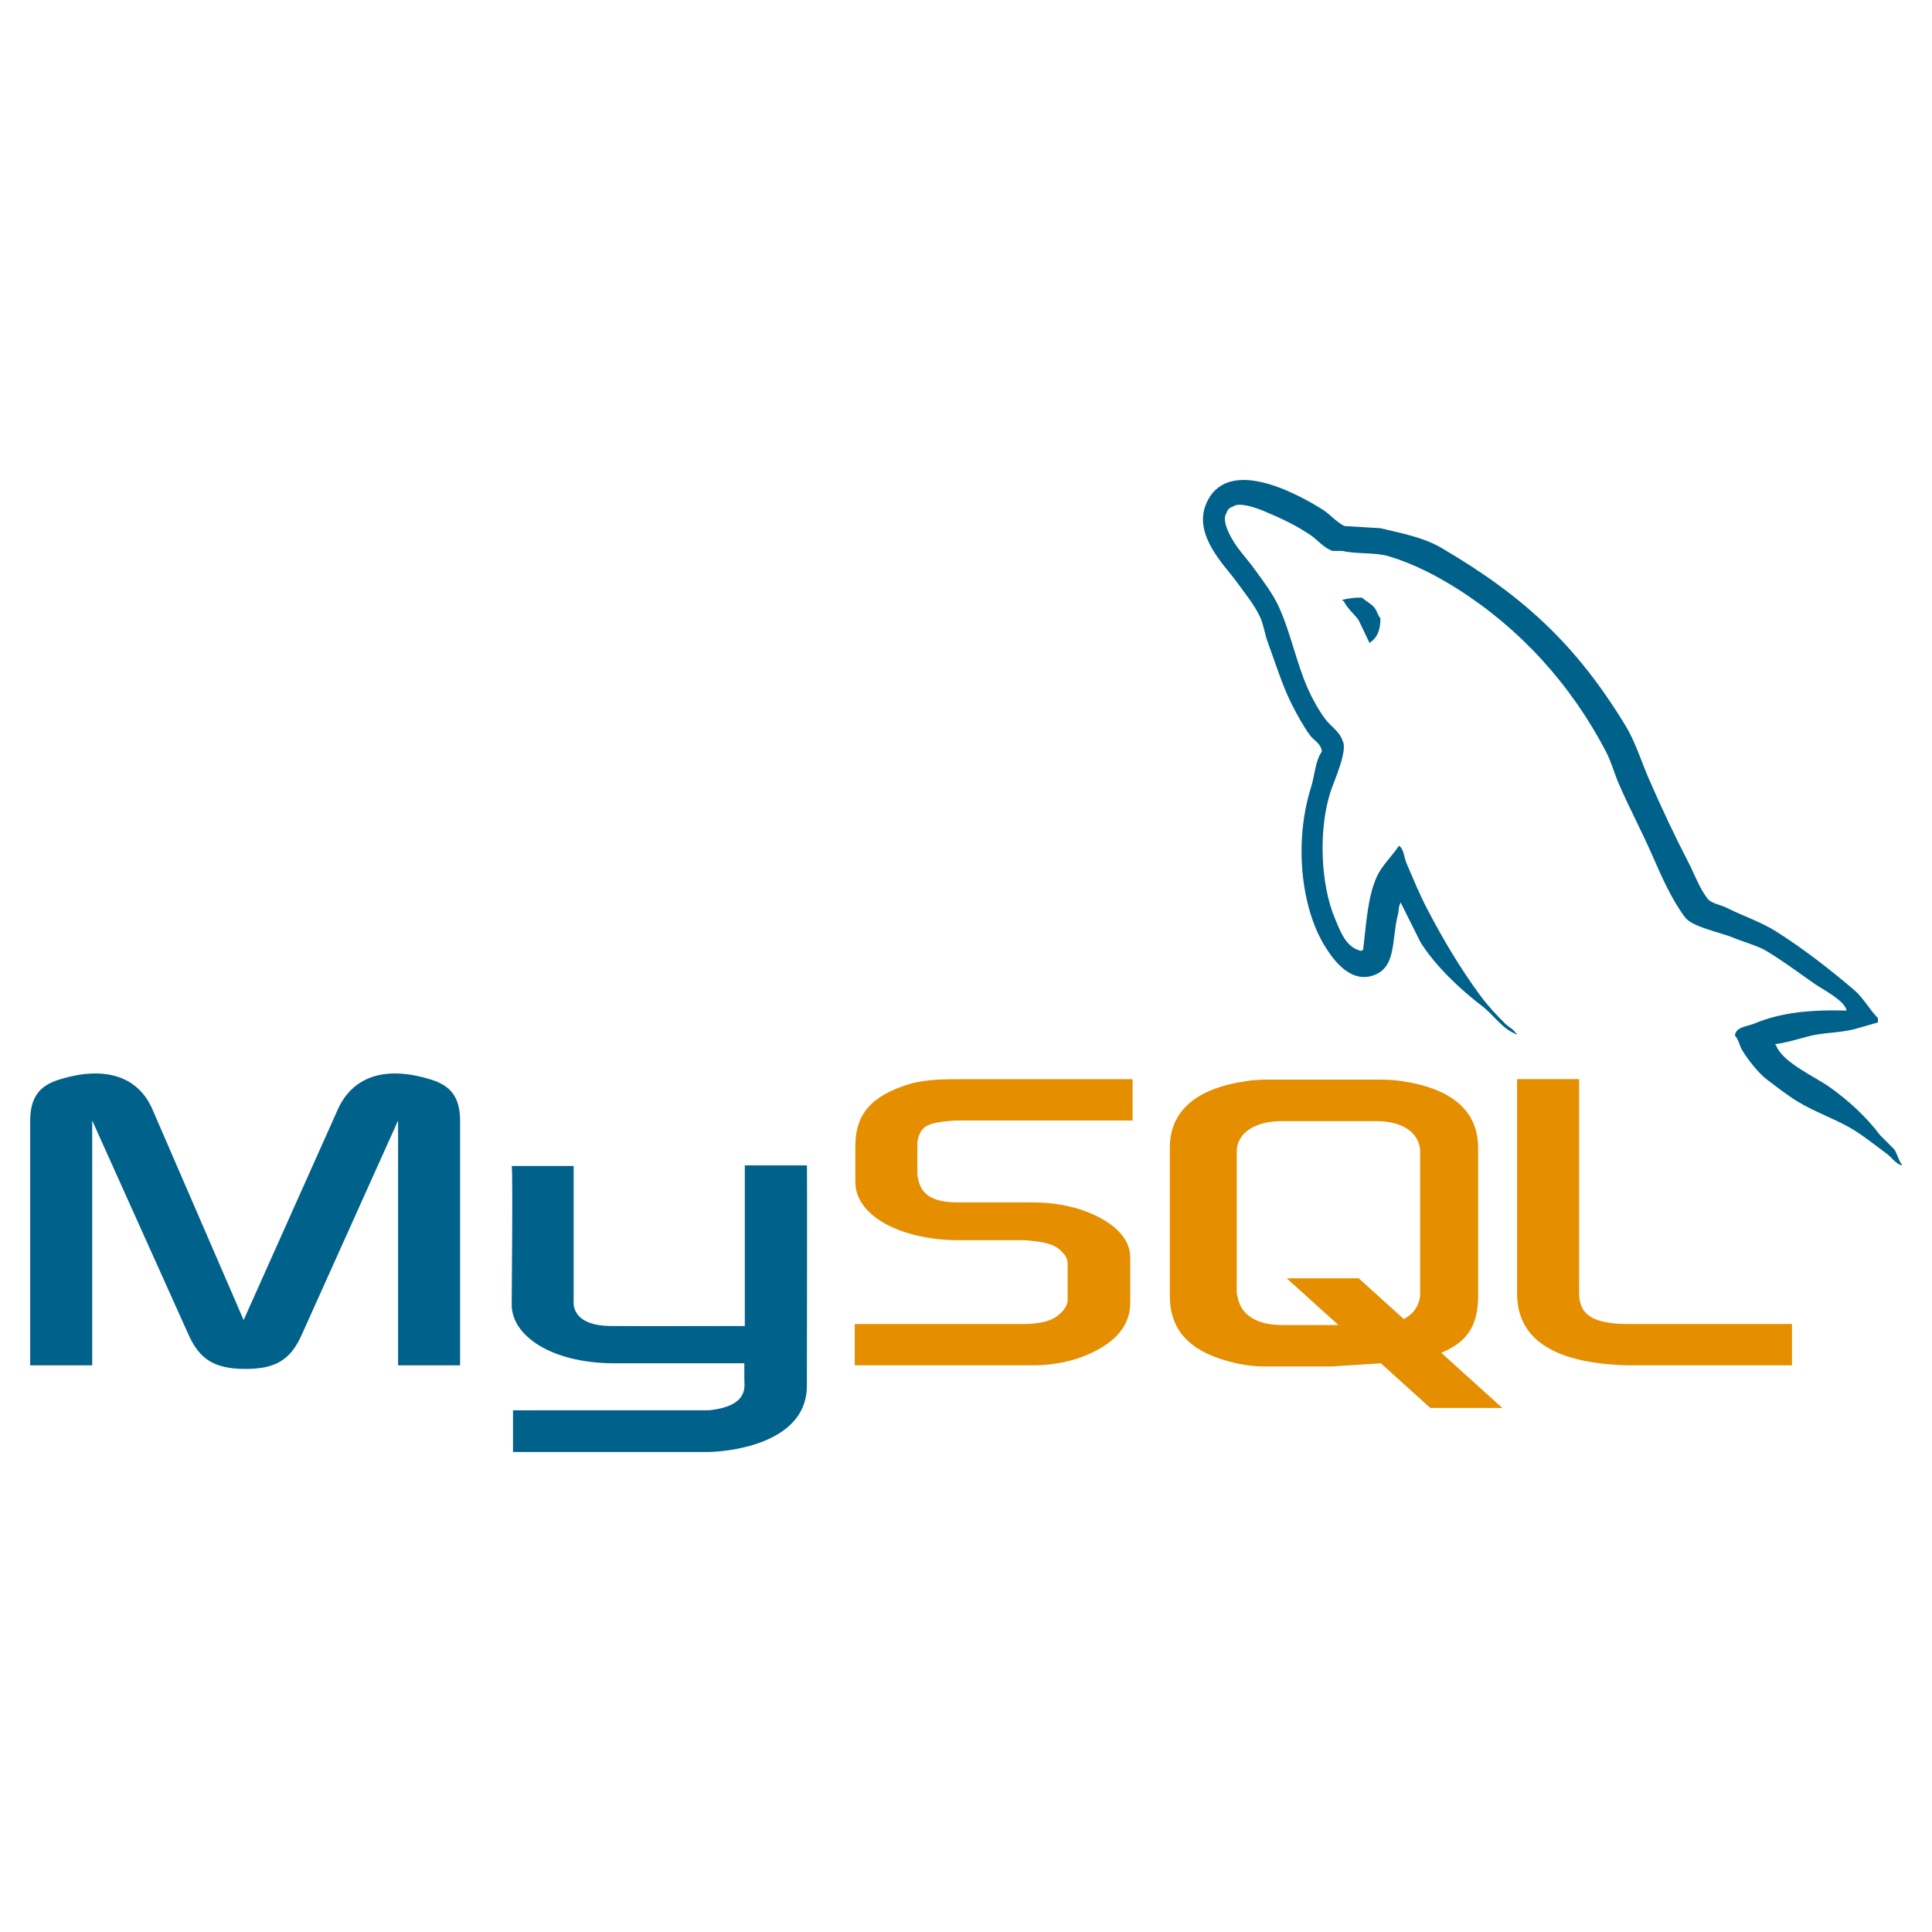
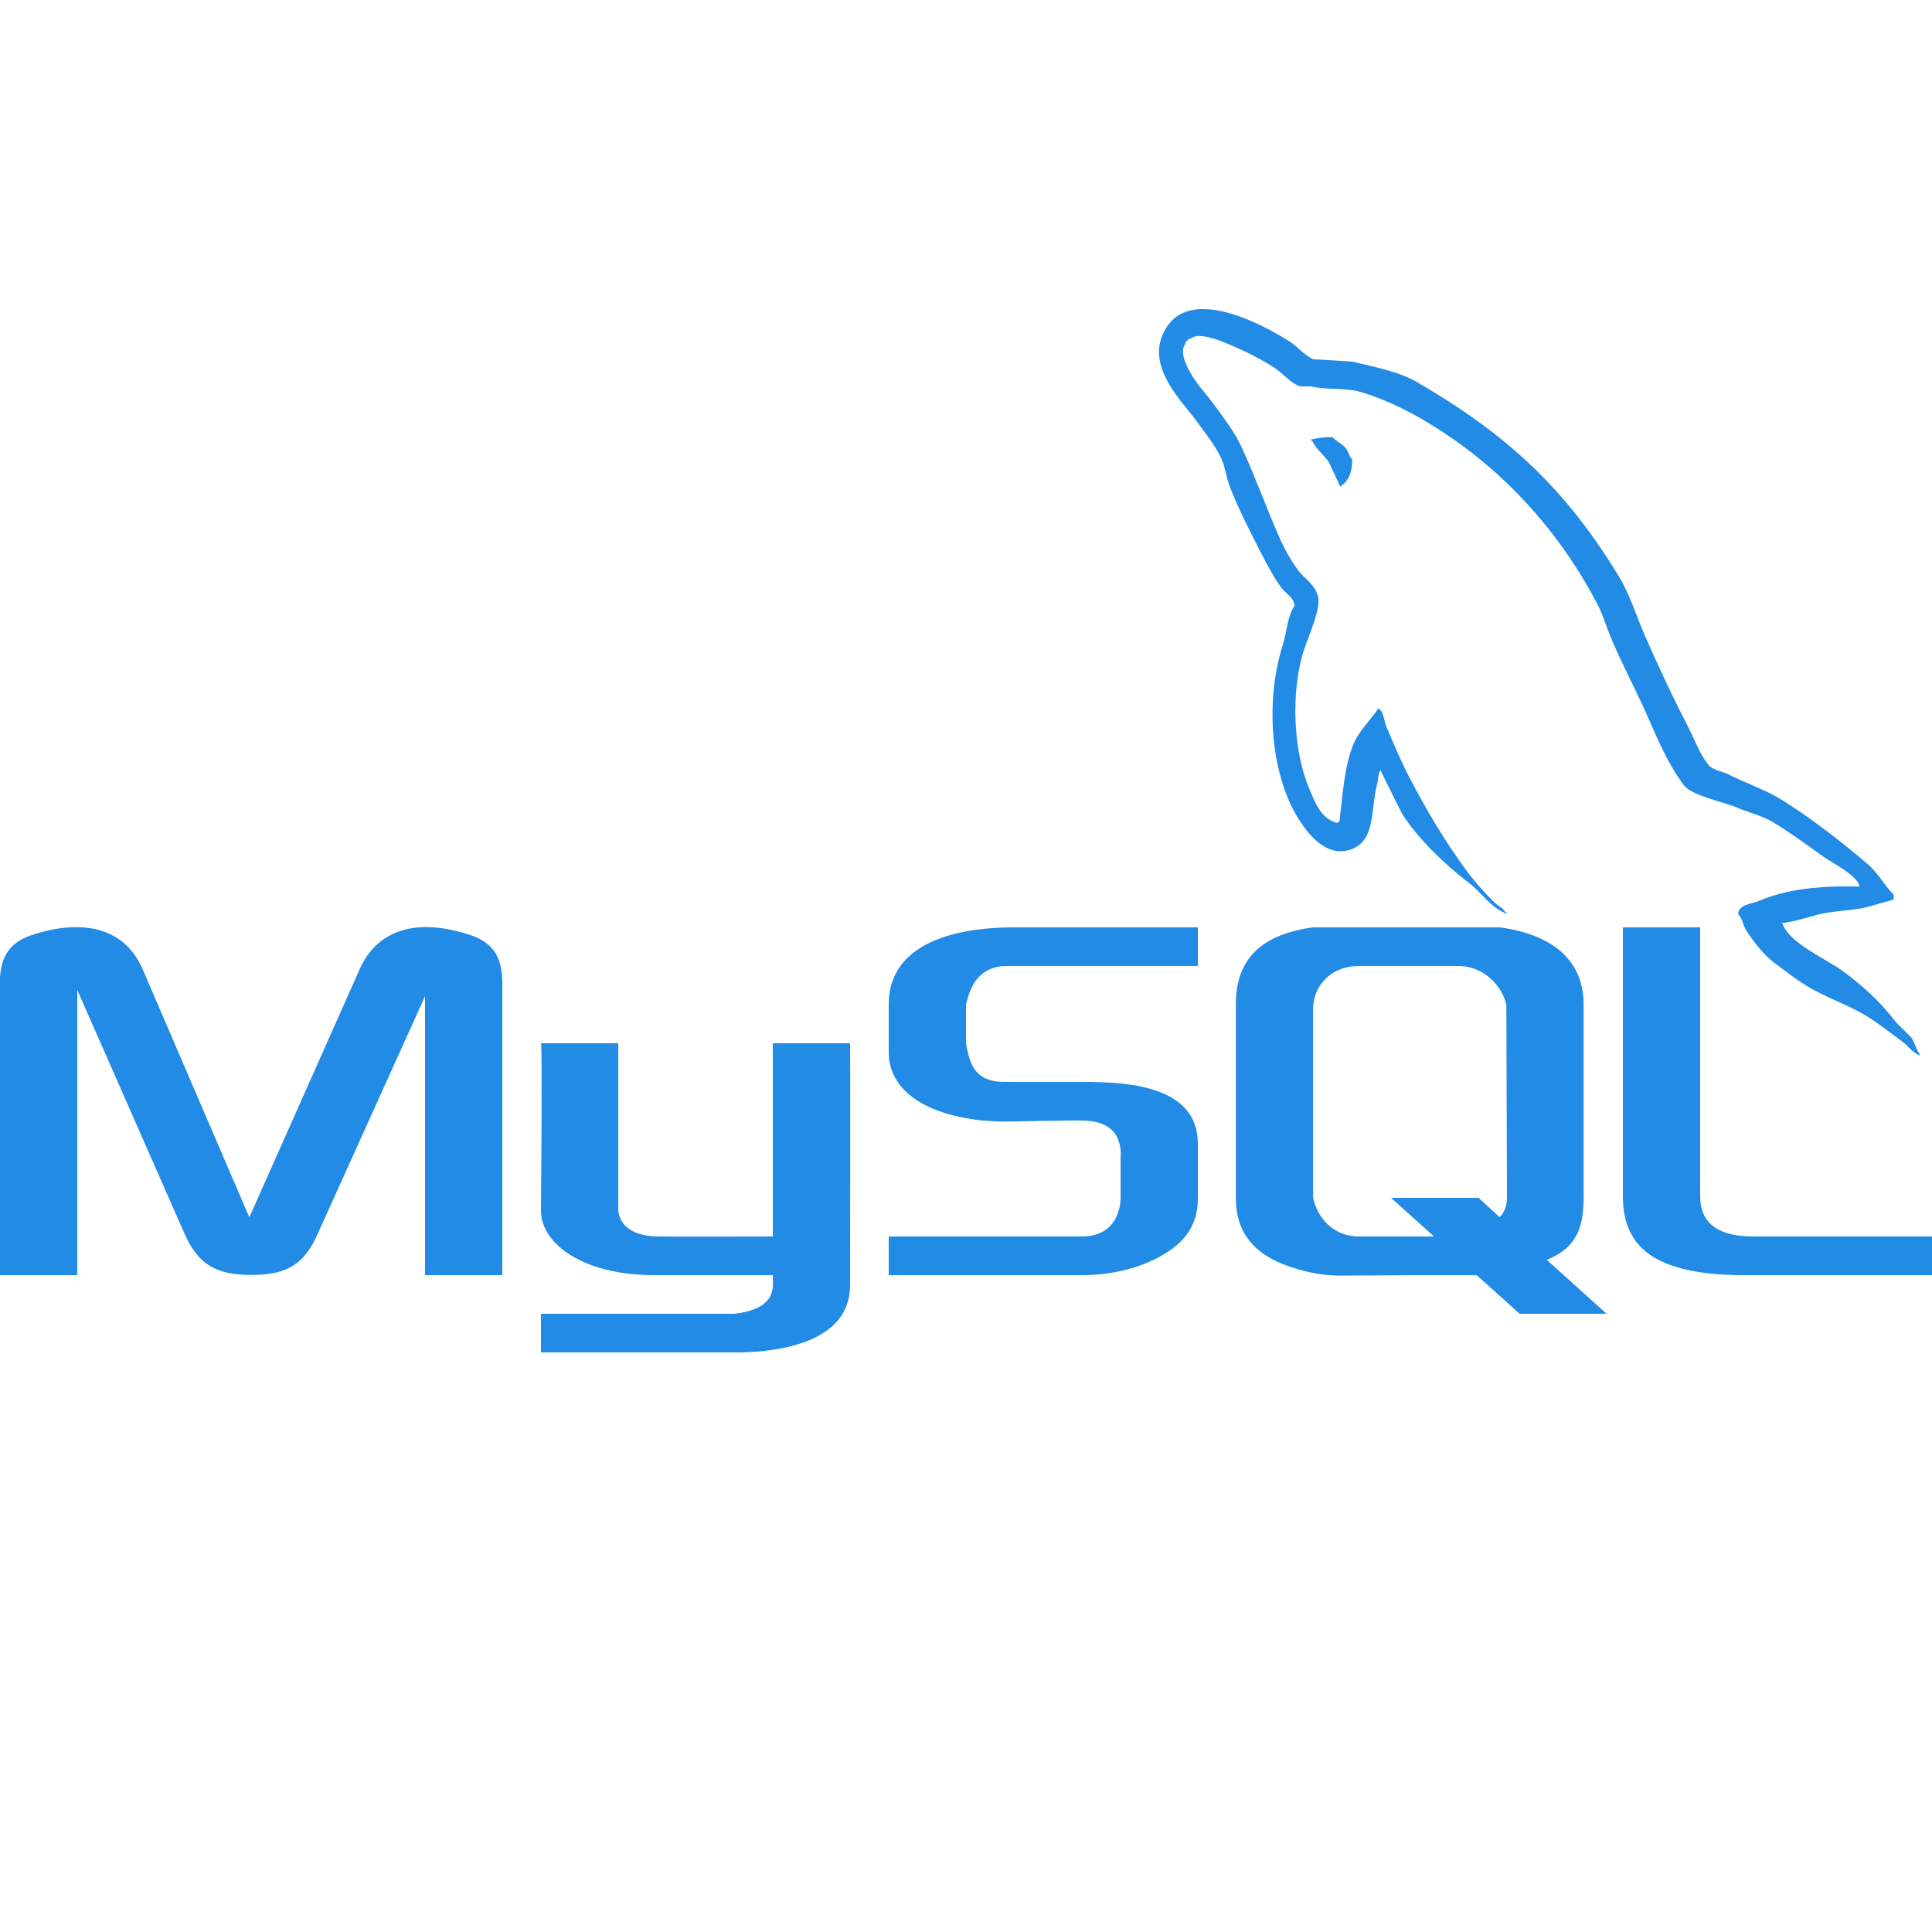
- <svg xmlns="http://www.w3.org/2000/svg" viewBox="0 0 128 128">
-   <path fill="#00618A" d="M2.001 90.458h4.108v-16.223l6.36 14.143c.75 1.712 1.777 2.317 3.792 2.317s3.003-.605 3.753-2.317l6.36-14.143v16.223h4.108v-16.196c0-1.58-.632-2.345-1.936-2.739-3.121-.974-5.215-.131-6.163 1.976l-6.241 13.958-6.043-13.959c-.909-2.106-3.042-2.949-6.163-1.976-1.304.395-1.936 1.159-1.936 2.739v16.197zM33.899 77.252h4.107v8.938c-.038.485.156 1.625 2.406 1.661 1.148.018 8.862 0 8.934 0v-10.643h4.117c.019 0-.004 14.514-.004 14.574.022 3.58-4.441 4.357-6.499 4.417h-12.972v-2.764c.022 0 12.963.003 12.995-.001 2.645-.279 2.332-1.593 2.331-2.035v-1.078h-8.731c-4.062-.037-6.65-1.81-6.683-3.85-.002-.187.089-9.129-.001-9.219z" />
-   <path fill="#E48E00" d="M56.63 90.458h11.812c1.383 0 2.727-.289 3.793-.789 1.777-.816 2.646-1.922 2.646-3.372v-3.002c0-1.185-.987-2.292-2.923-3.028-1.027-.396-2.292-.605-3.517-.605h-4.978c-1.659 0-2.449-.5-2.646-1.606-.039-.132-.039-.237-.039-.369v-1.87c0-.105 0-.211.039-.342.197-.843.632-1.08 2.094-1.212l.395-.026h11.733v-2.738h-11.535c-1.659 0-2.528.105-3.318.342-2.449.764-3.517 1.975-3.517 4.082v2.396c0 1.844 2.095 3.424 5.61 3.793.396.025.79.053 1.185.053h4.267c.158 0 .316 0 .435.025 1.304.105 1.856.343 2.252.816.237.237.315.475.315.737v2.397c0 .289-.197.658-.592.974-.355.316-.948.527-1.738.58l-.435.026h-11.338v2.738zM100.511 85.692c0 2.817 2.094 4.397 6.32 4.714.395.026.79.052 1.185.052h10.706v-2.738h-10.784c-2.41 0-3.318-.606-3.318-2.055v-14.168h-4.108v14.195zM77.503 85.834v-9.765c0-2.48 1.742-3.985 5.186-4.46.356-.053.753-.079 1.108-.079h7.799c.396 0 .752.026 1.147.079 3.444.475 5.187 1.979 5.187 4.46v9.765c0 2.014-.74 3.09-2.445 3.792l4.048 3.653h-4.771l-3.274-2.956-3.296.209h-4.395c-.752 0-1.543-.105-2.414-.343-2.613-.712-3.88-2.085-3.88-4.355zm4.434-.237c0 .132.039.265.079.423.237 1.135 1.307 1.768 2.929 1.768h3.732l-3.428-3.095h4.771l2.989 2.7c.552-.295.914-.743 1.041-1.32.039-.132.039-.264.039-.396v-9.368c0-.105 0-.238-.039-.37-.238-1.056-1.307-1.662-2.89-1.662h-6.216c-1.82 0-3.008.792-3.008 2.032v9.288z" />
-   <path fill="#00618A" d="M122.336 66.952c-2.525-.069-4.454.166-6.104.861-.469.198-1.216.203-1.292.79.257.271.297.674.502 1.006.394.637 1.059 1.491 1.652 1.938.647.489 1.315 1.013 2.011 1.437 1.235.754 2.615 1.184 3.806 1.938.701.446 1.397 1.006 2.082 1.509.339.247.565.634 1.006.789v-.071c-.231-.294-.291-.698-.503-1.006l-.934-.934c-.913-1.212-2.071-2.275-3.304-3.159-.982-.705-3.18-1.658-3.59-2.801l-.072-.071c.696-.079 1.512-.331 2.154-.503 1.08-.29 2.045-.215 3.16-.503l1.508-.432v-.286c-.563-.578-.966-1.344-1.58-1.867-1.607-1.369-3.363-2.737-5.17-3.879-1.002-.632-2.241-1.043-3.304-1.579-.356-.181-.984-.274-1.221-.575-.559-.711-.862-1.612-1.293-2.441-.9-1.735-1.786-3.631-2.585-5.458-.544-1.245-.9-2.473-1.579-3.59-3.261-5.361-6.771-8.597-12.208-11.777-1.157-.677-2.55-.943-4.021-1.292l-2.37-.144c-.481-.201-.983-.791-1.436-1.077-1.802-1.138-6.422-3.613-7.756-.358-.842 2.054 1.26 4.058 2.011 5.099.527.73 1.203 1.548 1.58 2.369.248.54.29 1.081.503 1.652.521 1.406.976 2.937 1.651 4.236.341.658.718 1.351 1.149 1.939.264.36.718.52.789 1.077-.443.62-.469 1.584-.718 2.369-1.122 3.539-.699 7.938.934 10.557.501.805 1.681 2.529 3.303 1.867 1.419-.578 1.103-2.369 1.509-3.95.092-.357.035-.621.215-.861v.072l1.293 2.585c.957 1.541 2.654 3.15 4.093 4.237.746.563 1.334 1.538 2.298 1.867v-.073h-.071c-.188-.291-.479-.411-.719-.646-.562-.551-1.187-1.235-1.651-1.867-1.309-1.776-2.465-3.721-3.519-5.745-.503-.966-.94-2.032-1.364-3.016-.164-.379-.162-.953-.502-1.148-.466.72-1.149 1.303-1.509 2.154-.574 1.36-.648 3.019-.861 4.739l-.144.071c-1.001-.241-1.352-1.271-1.724-2.154-.94-2.233-1.115-5.83-.287-8.401.214-.666 1.181-2.761.789-3.376-.187-.613-.804-.967-1.148-1.437-.427-.579-.854-1.341-1.149-2.011-.77-1.741-1.129-3.696-1.938-5.457-.388-.842-1.042-1.693-1.58-2.441-.595-.83-1.262-1.44-1.724-2.442-.164-.356-.387-.927-.144-1.293.077-.247.188-.35.432-.431.416-.321 1.576.107 2.01.287 1.152.479 2.113.934 3.089 1.58.468.311.941.911 1.508 1.077h.646c1.011.232 2.144.071 3.088.358 1.67.508 3.166 1.297 4.524 2.155 4.139 2.614 7.522 6.334 9.838 10.772.372.715.534 1.396.861 2.154.662 1.528 1.496 3.101 2.154 4.596.657 1.491 1.298 2.996 2.227 4.237.488.652 2.374 1.002 3.231 1.364.601.254 1.585.519 2.154.861 1.087.656 2.141 1.437 3.16 2.155.509.362 2.076 1.149 2.154 1.798zM90.237 39.593c-.526-.01-.899.058-1.293.144v.071h.072c.251.517.694.849 1.005 1.293l.719 1.508.071-.071c.445-.313.648-.814.646-1.58-.179-.188-.205-.423-.359-.646-.204-.3-.602-.468-.861-.719z" />
+ <svg xmlns="http://www.w3.org/2000/svg" fill="#228BE6" viewBox="0 0 50 50" width="50px" height="50px">
+   <path d="M 31.168 8 C 30.699 7.988 30.289 8.168 30.078 8.688 C 29.719 9.559 30.613 10.41 30.934 10.855 C 31.156 11.164 31.445 11.512 31.605 11.859 C 31.711 12.09 31.727 12.32 31.816 12.562 C 32.039 13.16 32.395 13.84 32.68 14.395 C 32.824 14.676 32.984 14.969 33.168 15.219 C 33.281 15.371 33.473 15.441 33.504 15.676 C 33.316 15.941 33.305 16.352 33.199 16.688 C 32.723 18.191 32.902 20.062 33.594 21.172 C 33.809 21.516 34.312 22.246 35 21.969 C 35.602 21.723 35.469 20.961 35.641 20.285 C 35.68 20.137 35.656 20.023 35.734 19.922 L 35.734 19.953 C 35.914 20.32 36.098 20.688 36.281 21.051 C 36.691 21.707 37.414 22.391 38.023 22.855 C 38.34 23.094 38.59 23.508 39 23.648 L 39 23.617 L 38.969 23.617 C 38.891 23.492 38.766 23.441 38.664 23.344 C 38.426 23.109 38.16 22.816 37.965 22.547 C 37.406 21.793 36.914 20.965 36.469 20.105 C 36.254 19.695 36.066 19.242 35.887 18.824 C 35.816 18.66 35.816 18.418 35.672 18.332 C 35.473 18.641 35.184 18.887 35.031 19.25 C 34.789 19.828 34.754 20.535 34.664 21.266 C 34.609 21.285 34.633 21.27 34.605 21.297 C 34.18 21.191 34.027 20.754 33.871 20.379 C 33.473 19.43 33.395 17.898 33.75 16.809 C 33.84 16.523 34.25 15.633 34.086 15.371 C 34.008 15.109 33.742 14.961 33.598 14.762 C 33.414 14.516 33.234 14.191 33.109 13.906 C 32.781 13.164 32.473 12.305 32.125 11.555 C 31.961 11.195 31.684 10.836 31.453 10.516 C 31.199 10.164 30.918 9.906 30.719 9.477 C 30.652 9.328 30.555 9.086 30.66 8.93 C 30.691 8.824 30.738 8.781 30.844 8.746 C 31.02 8.609 31.512 8.789 31.699 8.867 C 32.188 9.07 32.598 9.266 33.012 9.539 C 33.211 9.672 33.41 9.926 33.652 10 L 33.926 10 C 34.359 10.098 34.84 10.027 35.238 10.152 C 35.949 10.367 36.586 10.703 37.16 11.066 C 38.922 12.176 40.363 13.758 41.344 15.645 C 41.504 15.949 41.574 16.242 41.715 16.562 C 41.992 17.211 42.348 17.883 42.629 18.516 C 42.906 19.152 43.18 19.789 43.574 20.316 C 43.781 20.594 44.586 20.746 44.949 20.898 C 45.203 21.008 45.625 21.121 45.863 21.266 C 46.328 21.543 46.773 21.875 47.207 22.184 C 47.426 22.336 48.09 22.668 48.125 22.945 C 47.051 22.918 46.23 23.016 45.531 23.312 C 45.332 23.398 45.012 23.398 44.98 23.648 C 45.086 23.762 45.105 23.934 45.191 24.074 C 45.359 24.344 45.641 24.707 45.895 24.898 C 46.172 25.105 46.453 25.328 46.75 25.512 C 47.273 25.828 47.859 26.012 48.367 26.332 C 48.664 26.523 48.965 26.762 49.254 26.973 C 49.398 27.082 49.492 27.246 49.68 27.312 L 49.68 27.281 C 49.582 27.156 49.559 26.984 49.469 26.855 L 49.066 26.453 C 48.68 25.941 48.188 25.488 47.664 25.113 C 47.246 24.812 46.312 24.406 46.141 23.922 L 46.109 23.891 C 46.402 23.859 46.75 23.75 47.023 23.676 C 47.484 23.555 47.891 23.586 48.363 23.465 C 48.578 23.402 48.793 23.34 49.008 23.281 L 49.008 23.156 C 48.77 22.914 48.598 22.586 48.336 22.363 C 47.652 21.781 46.906 21.199 46.137 20.715 C 45.711 20.445 45.184 20.27 44.734 20.043 C 44.582 19.965 44.316 19.926 44.215 19.797 C 43.977 19.496 43.848 19.113 43.664 18.762 C 43.281 18.023 42.906 17.219 42.566 16.441 C 42.336 15.914 42.184 15.391 41.895 14.914 C 40.508 12.637 39.016 11.258 36.703 9.906 C 36.211 9.617 35.621 9.508 34.996 9.359 C 34.656 9.336 34.324 9.316 33.984 9.297 C 33.781 9.211 33.566 8.961 33.375 8.836 C 32.895 8.535 31.949 8.012 31.168 8 Z M 34.477 11.312 C 34.254 11.309 34.094 11.34 33.926 11.375 L 33.926 11.406 L 33.957 11.406 C 34.062 11.625 34.254 11.766 34.387 11.953 C 34.488 12.168 34.586 12.383 34.688 12.598 L 34.719 12.566 C 34.906 12.434 34.996 12.219 34.996 11.895 C 34.918 11.816 34.906 11.715 34.844 11.621 C 34.754 11.492 34.586 11.422 34.477 11.312 Z M 1.867 23.996 C 1.566 24.008 1.238 24.066 0.883 24.18 C 0.289 24.359 -0.004 24.715 -0.004 25.438 L -0.004 33 L 2 33 L 2 25.621 L 4.777 31.93 C 5.121 32.715 5.59 32.996 6.508 32.996 C 7.43 32.996 7.879 32.715 8.223 31.93 L 11 25.781 L 11 33 L 13 33 L 13 25.438 C 13 24.715 12.711 24.359 12.113 24.18 C 10.691 23.73 9.734 24.117 9.305 25.09 L 6.453 31.504 L 3.695 25.09 C 3.383 24.359 2.758 23.961 1.867 23.996 Z M 26.246 24 C 25.457 24 23 24.094 23 26 L 23 27.234 C 23 28.109 23.77 28.824 25.438 29 C 25.625 29.012 25.812 29.027 26 29.027 C 26 29.027 27.945 28.988 28 29 C 29.125 29 29 29.875 29 30 L 29 31 C 29 31.137 28.969 32 27.988 32 L 23 32 L 23 33 L 28.008 33 C 28.664 33 29.301 32.863 29.809 32.625 C 30.652 32.238 31 31.715 31 31.027 L 31 29.598 C 31 28.062 29.094 28 28 28 L 26 28 C 25.215 28 25.094 27.523 25 27 L 25 26 C 25.094 25.602 25.27 25.062 25.965 25 L 31 25 L 31 24 Z M 33.98 24 C 32.504 24.203 31.984 24.938 31.984 26 L 31.984 31 C 31.984 31.973 32.527 32.559 33.645 32.863 C 34.02 32.969 34.359 33.012 34.68 33.012 L 36.906 33 L 38.215 33 L 39.328 34 L 41.578 34 L 40.031 32.605 C 40.758 32.305 40.984 31.844 40.984 30.98 L 40.984 26 C 40.984 24.938 40.293 24.203 38.816 24 Z M 42 24 L 42 30.957 C 42 32.164 42.684 32.844 44.492 32.98 C 44.66 32.988 44.832 33 45 33 L 50 33 L 50 32 L 45.379 32 C 44.348 32 44 31.566 44 30.949 L 44 24 Z M 35.172 25 L 37.746 25 C 38.426 25 38.883 25.547 38.984 26 C 38.984 26 39 30.656 39 31 C 39 31.344 38.809 31.5 38.809 31.5 L 38.266 31 L 36 31 L 37.113 32 L 35.172 32 C 34.477 32 34.086 31.484 33.984 31 L 33.984 26.102 C 33.984 25.57 34.391 25 35.172 25 Z M 14 27 C 14.039 27.039 14 31.262 14 31.344 C 14.016 32.219 15.125 32.984 16.863 33 L 20 33 L 20 33.066 C 20 33.254 20.137 33.879 19 34 C 18.988 34 14.012 34 14 34 L 14 35 L 19.215 35 C 20.098 34.973 22.012 34.773 22 33.242 C 22 33.215 22.008 27 22 27 L 20 27 L 20 32 C 19.969 32 17.523 32.008 17.031 32 C 16.066 31.984 15.984 31.434 16 31.223 L 16 27 Z" />
</svg>
